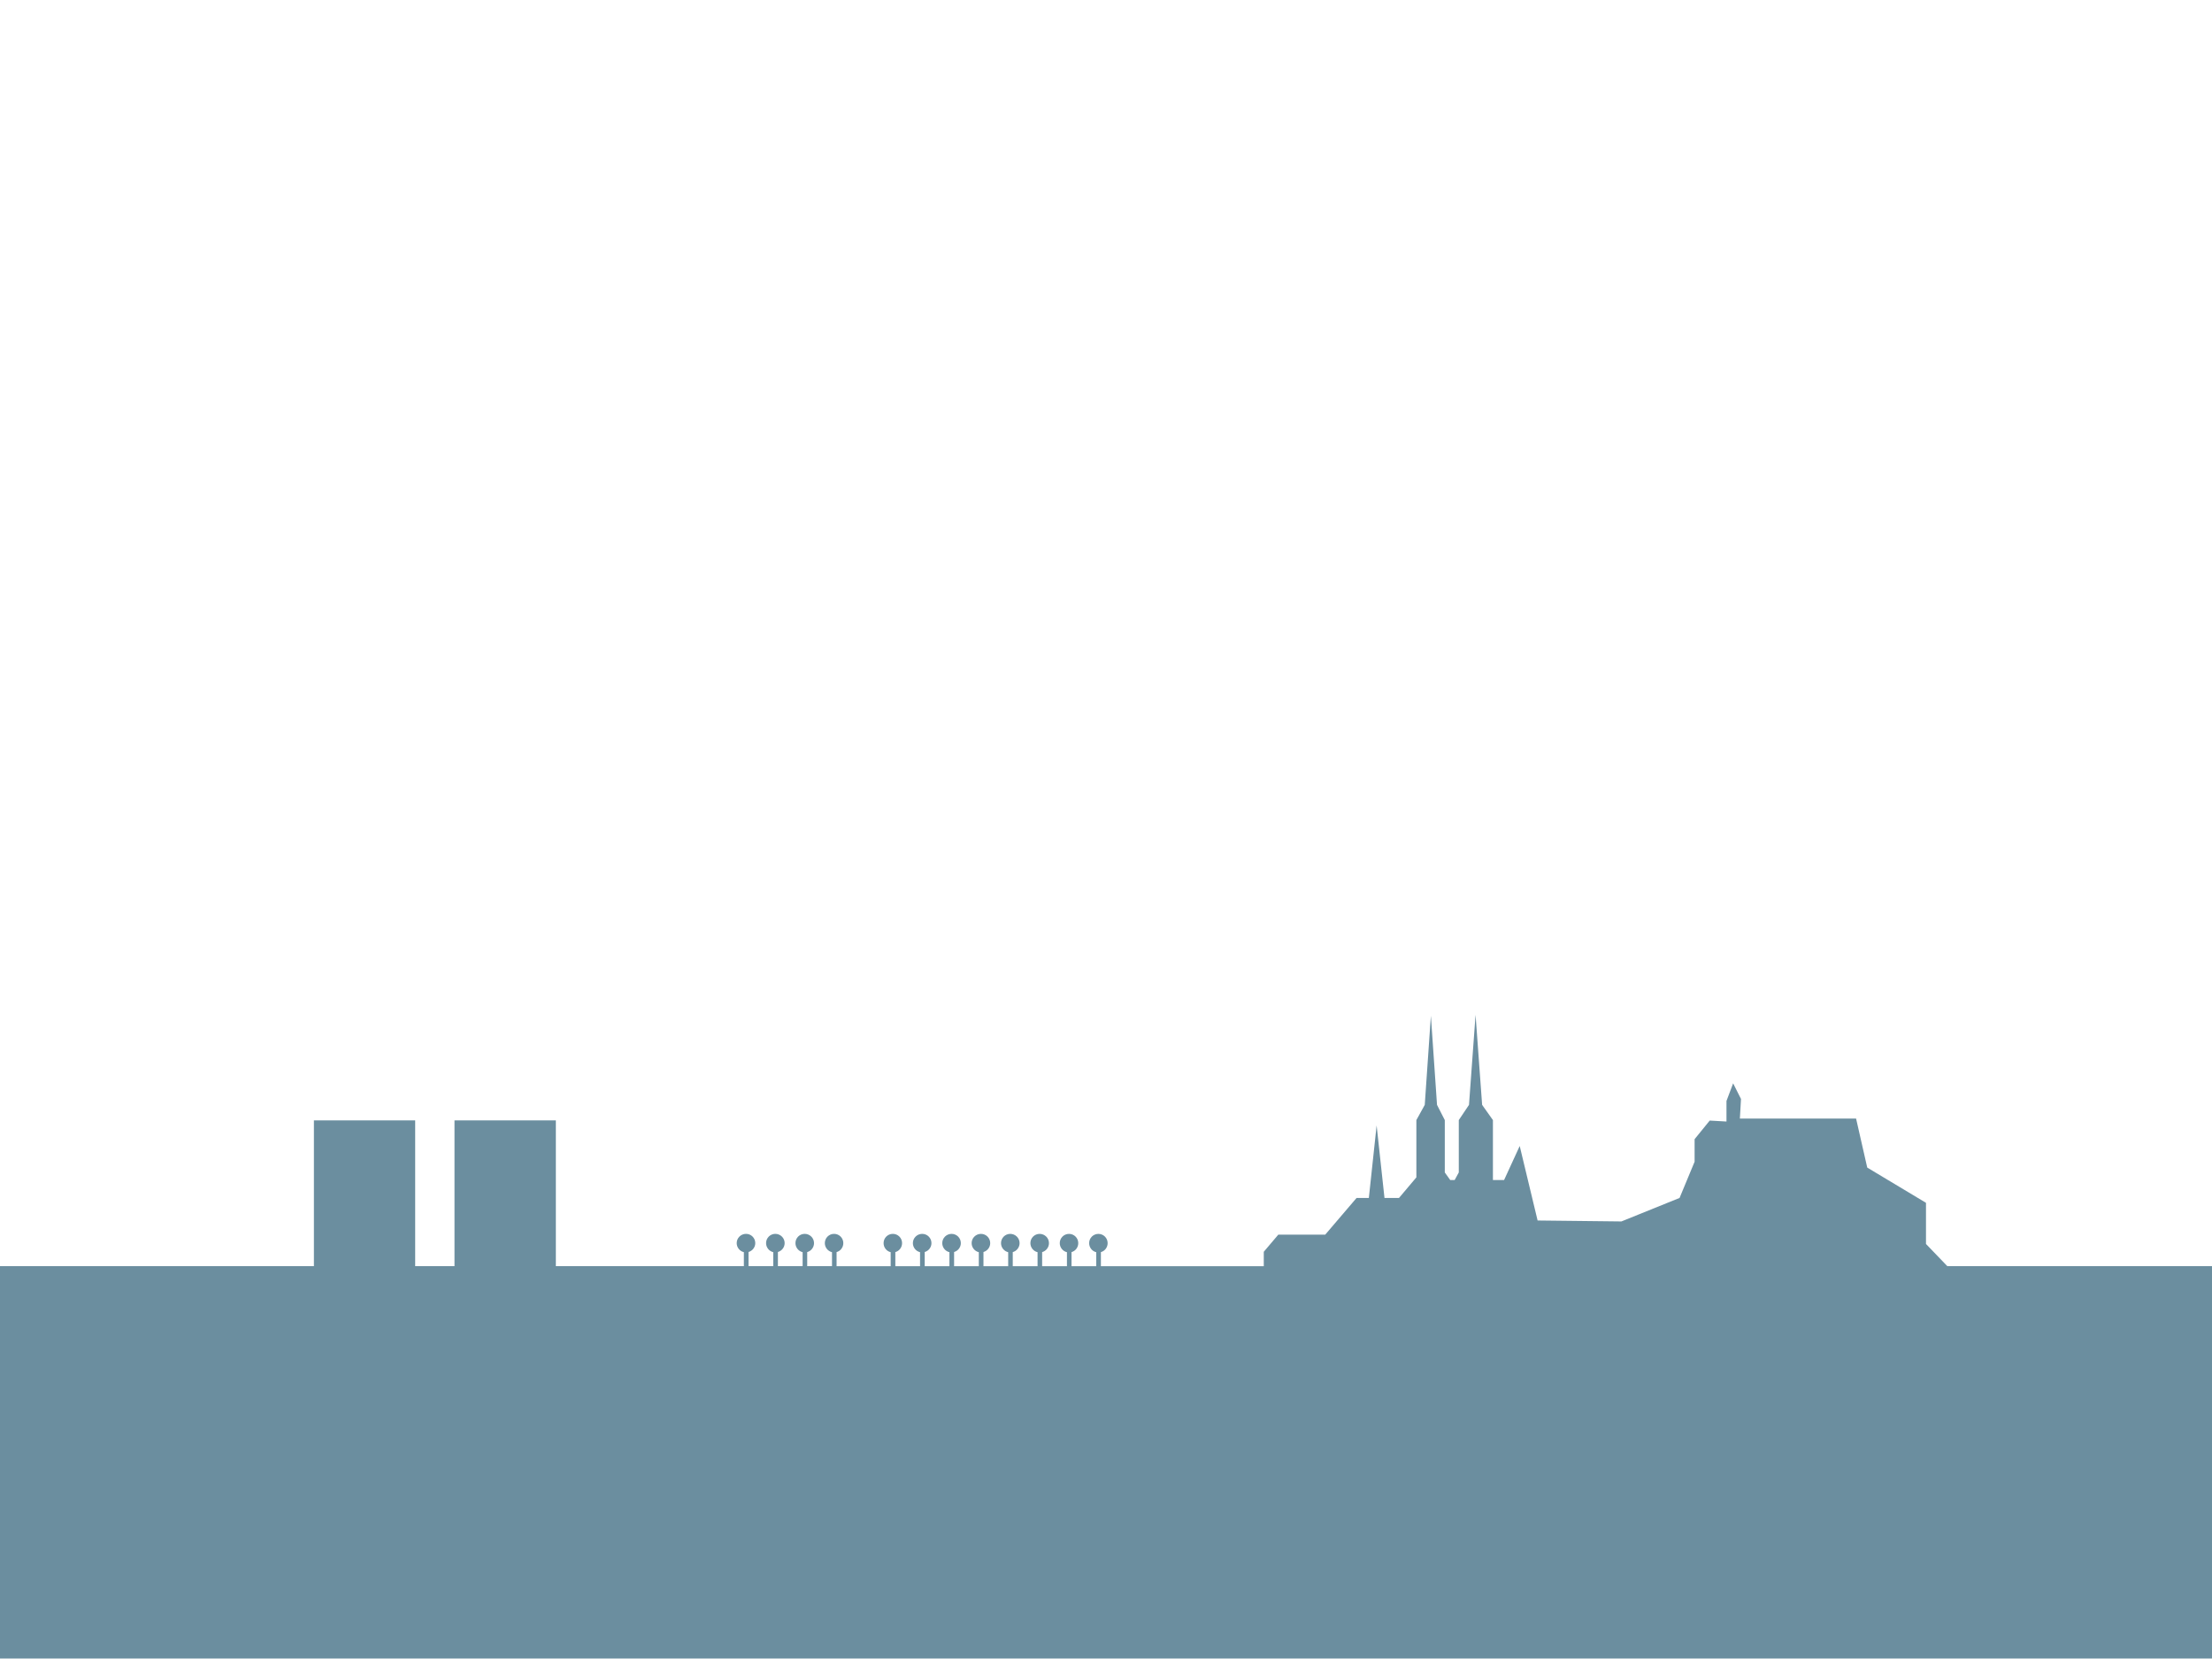
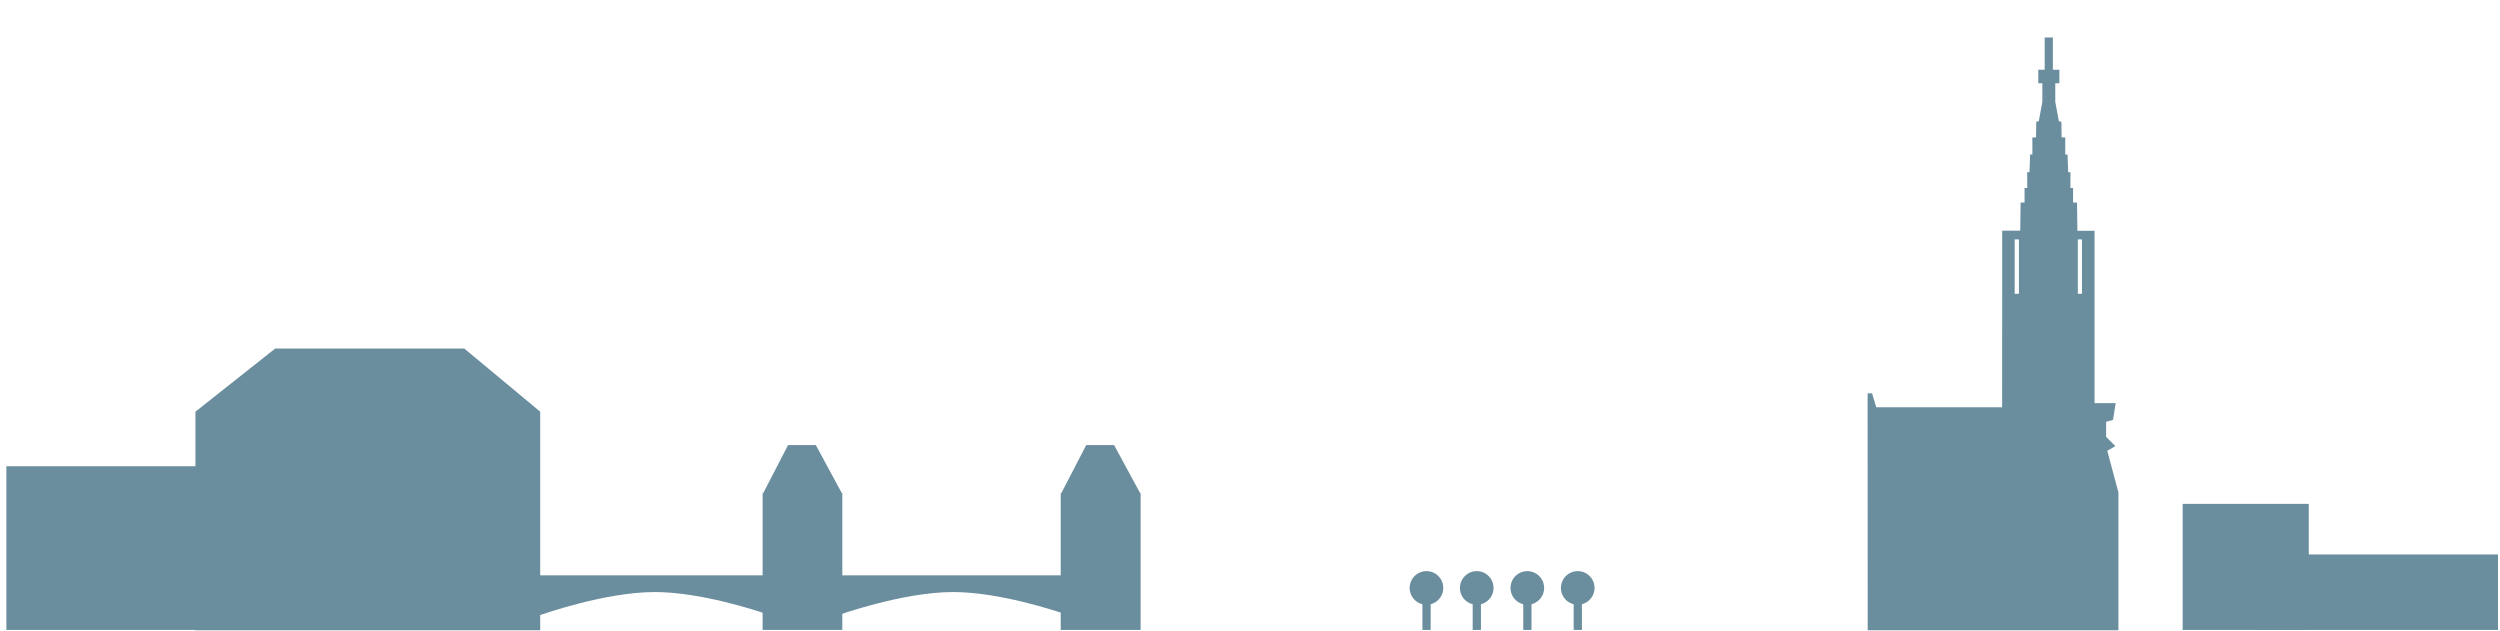
- <svg xmlns="http://www.w3.org/2000/svg" width="800px" height="600px" id="svg6573" version="1.1">
-   <defs id="defs6575">
-     </defs>
-   <g id="layer1">
-     <path style="fill:#6b8e9f;fill-opacity:1;stroke:none" d="m 533.656,367.031 -2.375,32.562 -3.688,5.5 0,18.938 -1.5,2.75 -1.594,0 -1.969,-2.75 0,-18.938 -2.812,-5.5 L 517.5,367.375 l -2.219,32.219 -3.031,5.5 0,20.719 -6.281,7.438 -5.25,0 -2.844,-26.219 -2.812,26.219 -4.438,0 -11.344,13.281 -16.969,0 -5.25,6.188 0,5.219 -58.906,0 0,-5.094 c 1.416,-0.392 2.438,-1.709 2.438,-3.25 0,-1.852 -1.492,-3.344 -3.344,-3.344 -1.852,0 -3.344,1.492 -3.344,3.344 0,1.586 1.083,2.932 2.562,3.281 l 0,5.062 -8.938,0 0,-5.094 c 1.416,-0.392 2.438,-1.709 2.438,-3.25 0,-1.852 -1.492,-3.344 -3.344,-3.344 -1.852,0 -3.344,1.492 -3.344,3.344 0,1.587 1.113,2.934 2.594,3.281 l 0,5.062 -8.969,0 0,-5.094 c 1.416,-0.392 2.469,-1.709 2.469,-3.25 0,-1.852 -1.523,-3.344 -3.375,-3.344 -1.852,0 -3.344,1.492 -3.344,3.344 0,1.586 1.115,2.932 2.594,3.281 l 0,5.062 -8.969,0 0,-5.094 c 1.416,-0.392 2.469,-1.709 2.469,-3.25 0,-1.852 -1.523,-3.344 -3.375,-3.344 -1.852,0 -3.344,1.492 -3.344,3.344 0,1.586 1.115,2.932 2.594,3.281 l 0,5.062 -8.938,0 0,-5.125 c 1.396,-0.405 2.438,-1.692 2.438,-3.219 0,-1.852 -1.492,-3.344 -3.344,-3.344 -1.852,0 -3.375,1.492 -3.375,3.344 0,1.586 1.115,2.932 2.594,3.281 l 0,5.062 -8.938,0 0,-5.125 c 1.396,-0.405 2.438,-1.692 2.438,-3.219 0,-1.852 -1.492,-3.344 -3.344,-3.344 -1.852,0 -3.375,1.492 -3.375,3.344 0,1.586 1.115,2.932 2.594,3.281 l 0,5.062 -8.938,0 0,-5.125 c 1.402,-0.401 2.438,-1.688 2.438,-3.219 0,-1.852 -1.492,-3.344 -3.344,-3.344 -1.852,0 -3.375,1.492 -3.375,3.344 0,1.586 1.115,2.932 2.594,3.281 l 0,5.062 -8.938,0 0,-5.094 c 1.416,-0.392 2.438,-1.709 2.438,-3.25 0,-1.852 -1.492,-3.344 -3.344,-3.344 -1.852,0 -3.344,1.492 -3.344,3.344 0,1.586 1.083,2.932 2.562,3.281 l 0,5.062 -19.562,0 0,-5.094 c 1.416,-0.392 2.438,-1.709 2.438,-3.25 0,-1.852 -1.492,-3.344 -3.344,-3.344 -1.852,0 -3.344,1.492 -3.344,3.344 0,1.587 1.113,2.934 2.594,3.281 l 0,5.062 -8.969,0 0,-5.094 c 1.416,-0.392 2.469,-1.709 2.469,-3.25 0,-1.852 -1.523,-3.344 -3.375,-3.344 -1.852,0 -3.344,1.492 -3.344,3.344 0,1.586 1.115,2.932 2.594,3.281 l 0,5.062 -8.938,0 0,-5.125 c 1.396,-0.405 2.438,-1.692 2.438,-3.219 0,-1.852 -1.523,-3.344 -3.375,-3.344 -1.852,0 -3.344,1.492 -3.344,3.344 0,1.586 1.115,2.932 2.594,3.281 l 0,5.062 -8.938,0 0,-5.125 c 1.396,-0.405 2.438,-1.692 2.438,-3.219 0,-1.852 -1.492,-3.344 -3.344,-3.344 -1.852,0 -3.375,1.492 -3.375,3.344 0,1.586 1.115,2.932 2.594,3.281 l 0,5.062 -68,0 0,-52.719 -36.656,0 0,52.719 -14.219,0 0,-52.719 -36.625,0 0,52.719 -113.855,0 0,141.906 801.467,0 0,-141.906 -96.862,0 -7.719,-8.031 0,-14.875 -21.25,-12.75 -4.031,-17.719 -42.031,0 0.406,-7.094 -2.844,-5.656 -2.406,6.375 0,7.438 -6.062,-0.344 L 612.875,412 l 0,8.156 -5.438,13.094 -21.031,8.5 -30.312,-0.344 -6.469,-26.938 -5.656,12.312 -4.031,0 0,-21.688 -3.906,-5.5 z" id="path6207-1-2" />
-     <g id="g5036-1-5" transform="matrix(0.5587795,0,0,0.5587795,-212.9822,57.70126)" style="fill:#6b8e9f;fill-opacity:1" />
-     <g transform="matrix(0.5587795,0,0,0.5587795,-202.3614,57.70126)" id="g5040-1-3" style="fill:#6b8e9f;fill-opacity:1" />
-     <g id="g5046-22-1" transform="matrix(0.5587795,0,0,0.5587795,-191.7405,57.70126)" style="fill:#6b8e9f;fill-opacity:1" />
-     <g transform="matrix(0.5587795,0,0,0.5587795,-223.6031,57.70126)" id="g5052-8-7" style="fill:#6b8e9f;fill-opacity:1" />
-     <g style="fill:#6b8e9f;fill-opacity:1" transform="matrix(0.5587795,0,0,0.5587795,-159.8778,57.70126)" id="g6541-0-9" />
-     <g style="fill:#6b8e9f;fill-opacity:1" id="g6547-9-4" transform="matrix(0.5587795,0,0,0.5587795,-149.2569,57.70126)" />
-     <g style="fill:#6b8e9f;fill-opacity:1" transform="matrix(0.5587795,0,0,0.5587795,-138.636,57.70126)" id="g6553-6-7" />
-     <g style="fill:#6b8e9f;fill-opacity:1" id="g6559-4-6" transform="matrix(0.5587795,0,0,0.5587795,-170.4987,57.70126)" />
-     <g id="g6565-38-0" transform="matrix(0.5587795,0,0,0.5587795,-117.3942,57.70126)" style="fill:#6b8e9f;fill-opacity:1" />
-     <g transform="matrix(0.5587795,0,0,0.5587795,-106.7733,57.70126)" id="g6571-6-8" style="fill:#6b8e9f;fill-opacity:1" />
-     <g id="g6577-1-6" transform="matrix(0.5587795,0,0,0.5587795,-96.15248,57.70126)" style="fill:#6b8e9f;fill-opacity:1" />
-     <g transform="matrix(0.5587795,0,0,0.5587795,-128.0151,57.70126)" id="g6583-6-8" style="fill:#6b8e9f;fill-opacity:1" />
+ <svg xmlns="http://www.w3.org/2000/svg" width="595" height="150" id="svg2" version="1.1">
+   <defs id="defs4" />
+   <g id="layer1" transform="translate(-442.5,-536.4336)">
+     <g transform="matrix(0.5587795,0,0,0.5587795,288.7532,284.8049)" id="g5052-0" style="fill:#6b8e9f;fill-opacity:1">
+       <path style="color:#000000;fill:#6b8e9f;fill-opacity:1;fill-rule:nonzero;stroke:none;stroke-width:1;marker:none;visibility:visible;display:inline;overflow:visible;enable-background:new" id="path5054-0" d="m 889,701.362 a 6,6 0 1 1 -12,0 6,6 0 1 1 12,0 z" transform="matrix(1.193073,0,0,1.193073,-170.7618,-136.0397)" />
+       <rect style="color:#000000;fill:#6b8e9f;fill-opacity:1;fill-rule:nonzero;stroke:none;stroke-width:1;marker:none;visibility:visible;display:inline;overflow:visible;enable-background:new" id="rect5056-9" width="3.519" height="12.771" x="880.992" y="705.862" />
+       <path style="color:#000000;fill:#6b8e9f;fill-opacity:1;fill-rule:nonzero;stroke:none;stroke-width:1;marker:none;visibility:visible;display:inline;overflow:visible;enable-background:new" id="path5054-0-3" d="m 889,701.362 a 6,6 0 1 1 -12,0 6,6 0 1 1 12,0 z" transform="matrix(1.193073,0,0,1.193073,-149.3466,-136.0397)" />
+       <rect style="color:#000000;fill:#6b8e9f;fill-opacity:1;fill-rule:nonzero;stroke:none;stroke-width:1;marker:none;visibility:visible;display:inline;overflow:visible;enable-background:new" id="rect5056-9-1" width="3.519" height="12.771" x="902.407" y="705.862" />
+       <path style="color:#000000;fill:#6b8e9f;fill-opacity:1;fill-rule:nonzero;stroke:none;stroke-width:1;marker:none;visibility:visible;display:inline;overflow:visible;enable-background:new" id="path5054-0-3-6" d="m 889,701.362 a 6,6 0 1 1 -12,0 6,6 0 1 1 12,0 z" transform="matrix(1.193073,0,0,1.193073,-127.8111,-136.0397)" />
+       <rect style="color:#000000;fill:#6b8e9f;fill-opacity:1;fill-rule:nonzero;stroke:none;stroke-width:1;marker:none;visibility:visible;display:inline;overflow:visible;enable-background:new" id="rect5056-9-1-4" width="3.519" height="12.771" x="923.943" y="705.862" />
+       <path style="color:#000000;fill:#6b8e9f;fill-opacity:1;fill-rule:nonzero;stroke:none;stroke-width:1;marker:none;visibility:visible;display:inline;overflow:visible;enable-background:new" id="path5054-0-3-6-1" d="m 889,701.362 a 6,6 0 1 1 -12,0 6,6 0 1 1 12,0 z" transform="matrix(1.193073,0,0,1.193073,-106.3357,-136.0397)" />
+       <rect style="color:#000000;fill:#6b8e9f;fill-opacity:1;fill-rule:nonzero;stroke:none;stroke-width:1;marker:none;visibility:visible;display:inline;overflow:visible;enable-background:new" id="rect5056-9-1-4-2" width="3.519" height="12.771" x="945.418" y="705.862" />
+     </g>
+     <path style="fill:#6b8e9f;fill-opacity:1;stroke:none" d="m 929.127,545.355 0,7.671 -1.518,0 0,3.218 0.971,0 0,4.423 -0.85,4.606 -0.607,0.137 -0.046,3.706 -0.88,0.045 0.015,4.042 -0.546,0 -0.152,4.209 -0.546,0.015 0.015,3.752 -0.637,0 0,3.447 -0.941,0.03 -0.091,6.679 -4.295,0 -0.016,42.022 -29.96,0.007 -0.994,-3.32 -1.06,0 0.022,56.397 59.675,0 0,-32.803 -2.656,-9.928 1.927,-1.098 -2.2,-2.211 0,-3.584 1.639,-0.442 0.634,-4.002 -5.025,0.012 0.003,-41.017 -4.084,0 -0.091,-6.71 -0.941,-0.03 0,-3.447 -0.637,0 0.015,-3.752 -0.546,-0.015 -0.152,-4.209 -0.546,0 0.015,-4.042 -0.88,-0.045 -0.046,-3.706 -0.607,-0.137 -0.85,-4.606 0,-4.423 0.971,0 0,-3.218 -1.548,0 0,-7.671 -1.958,0 z m -7.13,48.062 1.01,0 0,12.936 -1.01,0 z m 15.033,0 0.979,0 0,12.936 -0.979,0 z" id="path13425" />
+     <path style="color:#000000;fill:#6b8e9f;fill-opacity:1;fill-rule:nonzero;stroke:none;stroke-width:1;marker:none;visibility:visible;display:inline;overflow:visible;enable-background:accumulate" d="m 489.015,634.413 18.975,-15.022 45.011,-0.002 18.068,15.025 0,52.018 -82.054,0 z" id="rect13502" />
+     <rect style="color:#000000;fill:#6b8e9f;fill-opacity:1;fill-rule:nonzero;stroke:none;stroke-width:1;marker:none;visibility:visible;display:inline;overflow:visible;enable-background:accumulate" id="rect13504" width="50" height="38.965" x="444.014" y="647.397" />
+     <path style="color:#000000;fill:#6b8e9f;fill-opacity:1;fill-rule:nonzero;stroke:none;stroke-width:1;marker:none;visibility:visible;display:inline;overflow:visible;enable-background:accumulate" d="m 642,673.362 0,9.479 c 0.085,-0.03 15.39,-5.5 27.325,-5.5 11.048,0 24.581,4.527 26.675,5.25 l 0,-9.229 z" id="rect13511" />
+     <rect style="color:#000000;fill:#6b8e9f;fill-opacity:1;fill-rule:nonzero;stroke:none;stroke-width:1;marker:none;visibility:visible;display:inline;overflow:visible;enable-background:accumulate" id="rect14387" width="30.018" height="30.007" x="961.975" y="656.355" />
+     <rect style="color:#000000;fill:#6b8e9f;fill-opacity:1;fill-rule:nonzero;stroke:none;stroke-width:1;marker:none;visibility:visible;display:inline;overflow:visible;enable-background:accumulate" id="rect14389" width="57.592" height="17.967" x="979.431" y="668.395" />
+     <path style="color:#000000;fill:#6b8e9f;fill-opacity:1;fill-rule:nonzero;stroke:none;stroke-width:1;marker:none;visibility:visible;display:inline;overflow:visible;enable-background:accumulate" d="m 630.058,642.362 -5.905,11.422 -0.153,0 0,0.299 0,32.279 18.969,0 0,-32.279 0.03,0 -0.03,-0.064 0,-0.235 -0.122,0 -6.18,-11.422 -6.609,0 z" id="rect13506-5-4" />
+     <path style="color:#000000;fill:#6b8e9f;fill-opacity:1;fill-rule:nonzero;stroke:none;stroke-width:1;marker:none;visibility:visible;display:inline;overflow:visible;enable-background:accumulate" d="m 701.025,642.362 -5.92,11.422 -0.153,0 0,0.299 0,32.279 19.018,0 0,-32.279 0.031,0 -0.031,-0.064 0,-0.235 -0.123,0 -6.196,-11.422 -6.626,0 z" id="rect13506-5-4-5" />
+     <path style="color:#000000;fill:#6b8e9f;fill-opacity:1;fill-rule:nonzero;stroke:none;stroke-width:1;marker:none;visibility:visible;display:inline;overflow:visible;enable-background:accumulate" d="m 571,673.362 0,9.479 c 0.085,-0.03 15.39,-5.5 27.325,-5.5 11.048,0 24.581,4.527 26.675,5.25 l 0,-9.229 z" id="rect13511-8" />
  </g>
</svg>
